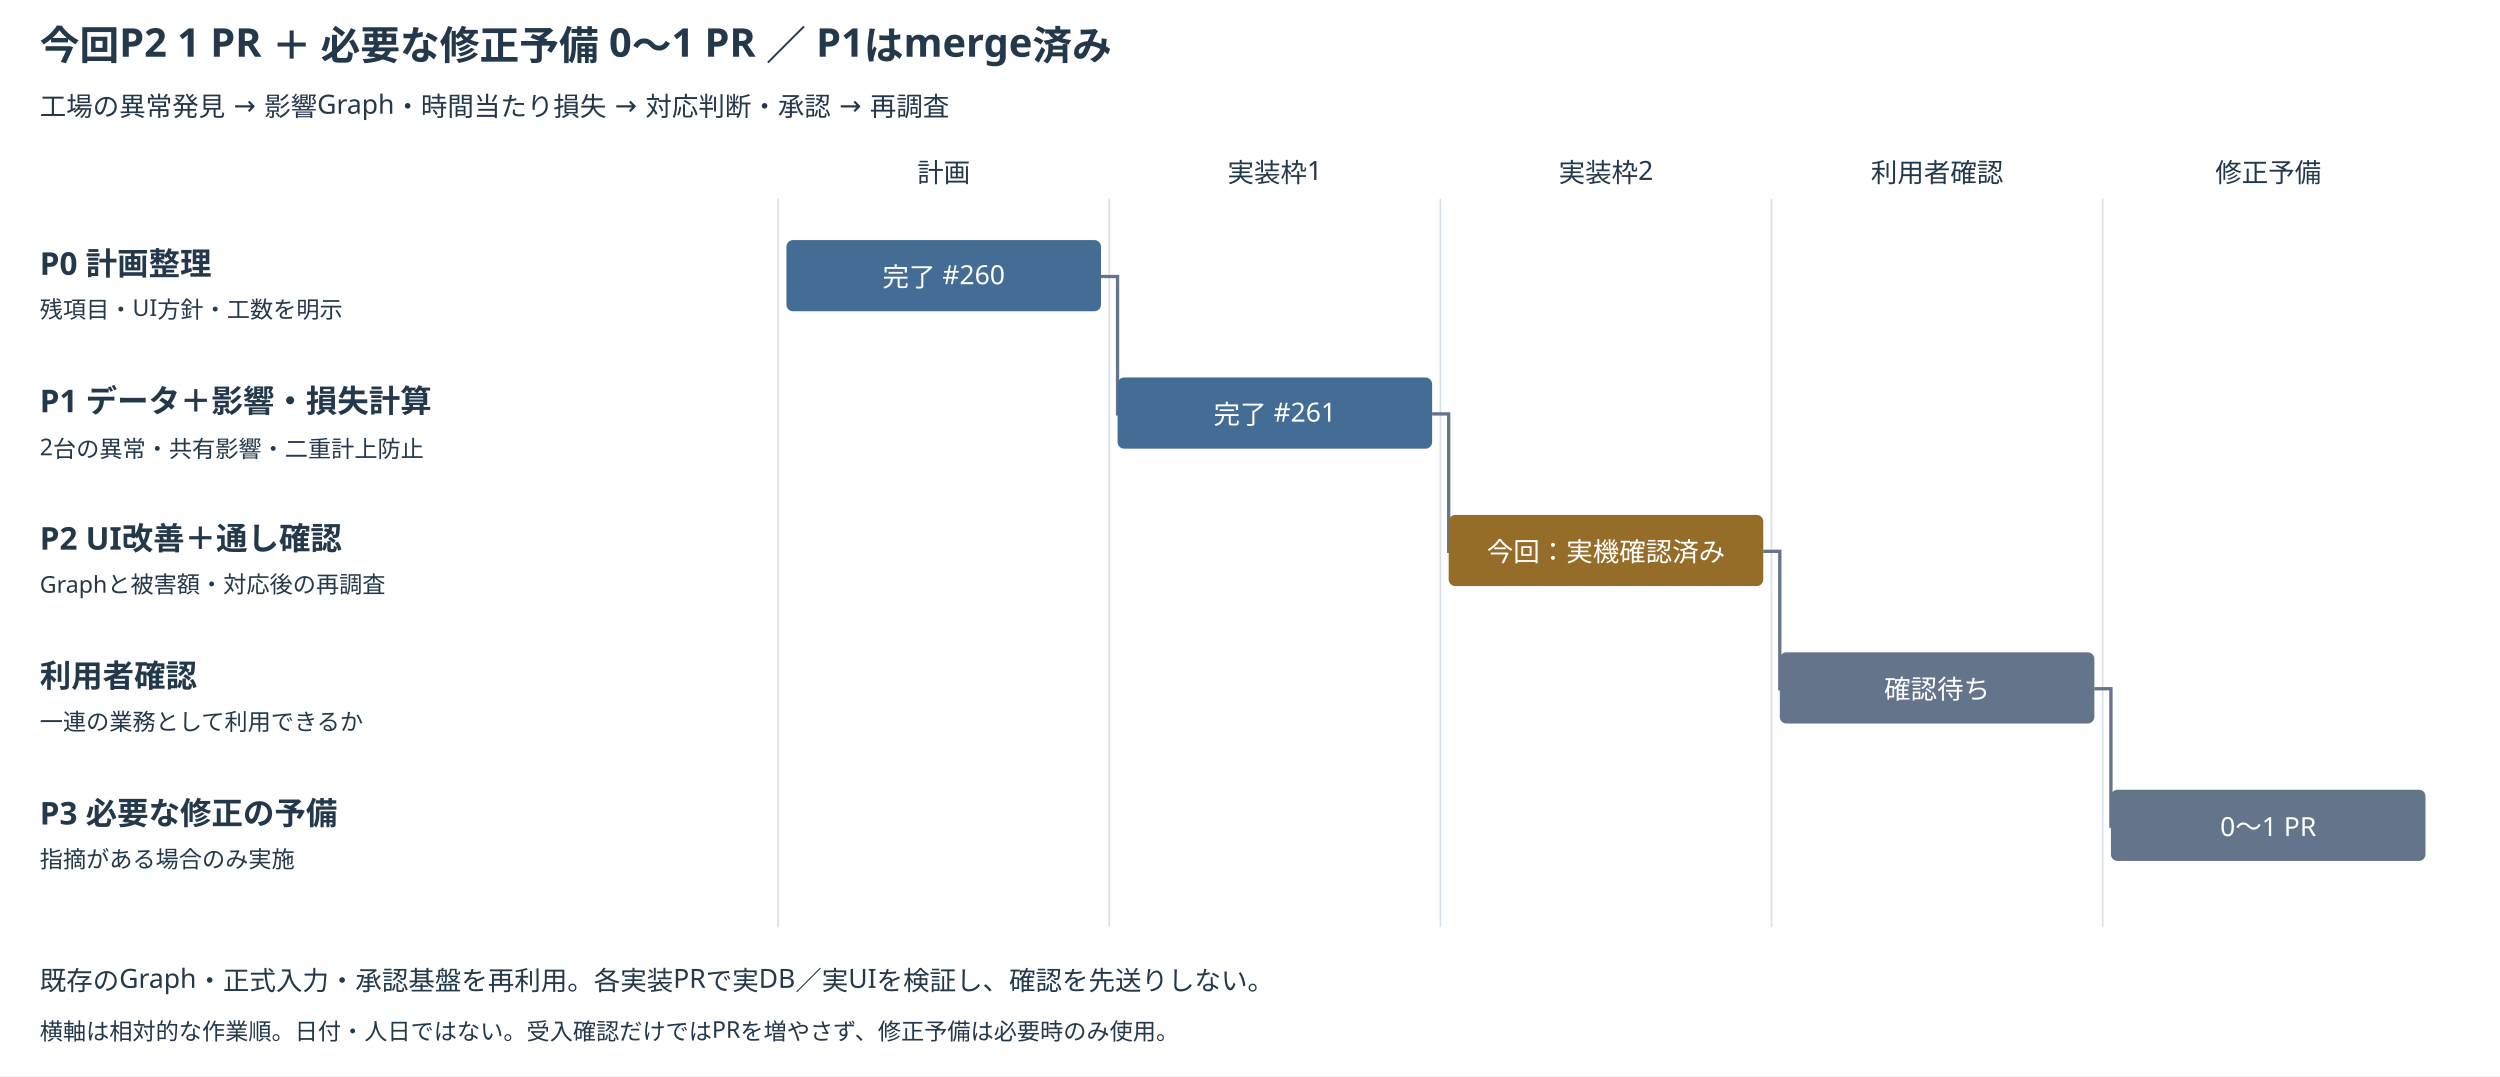
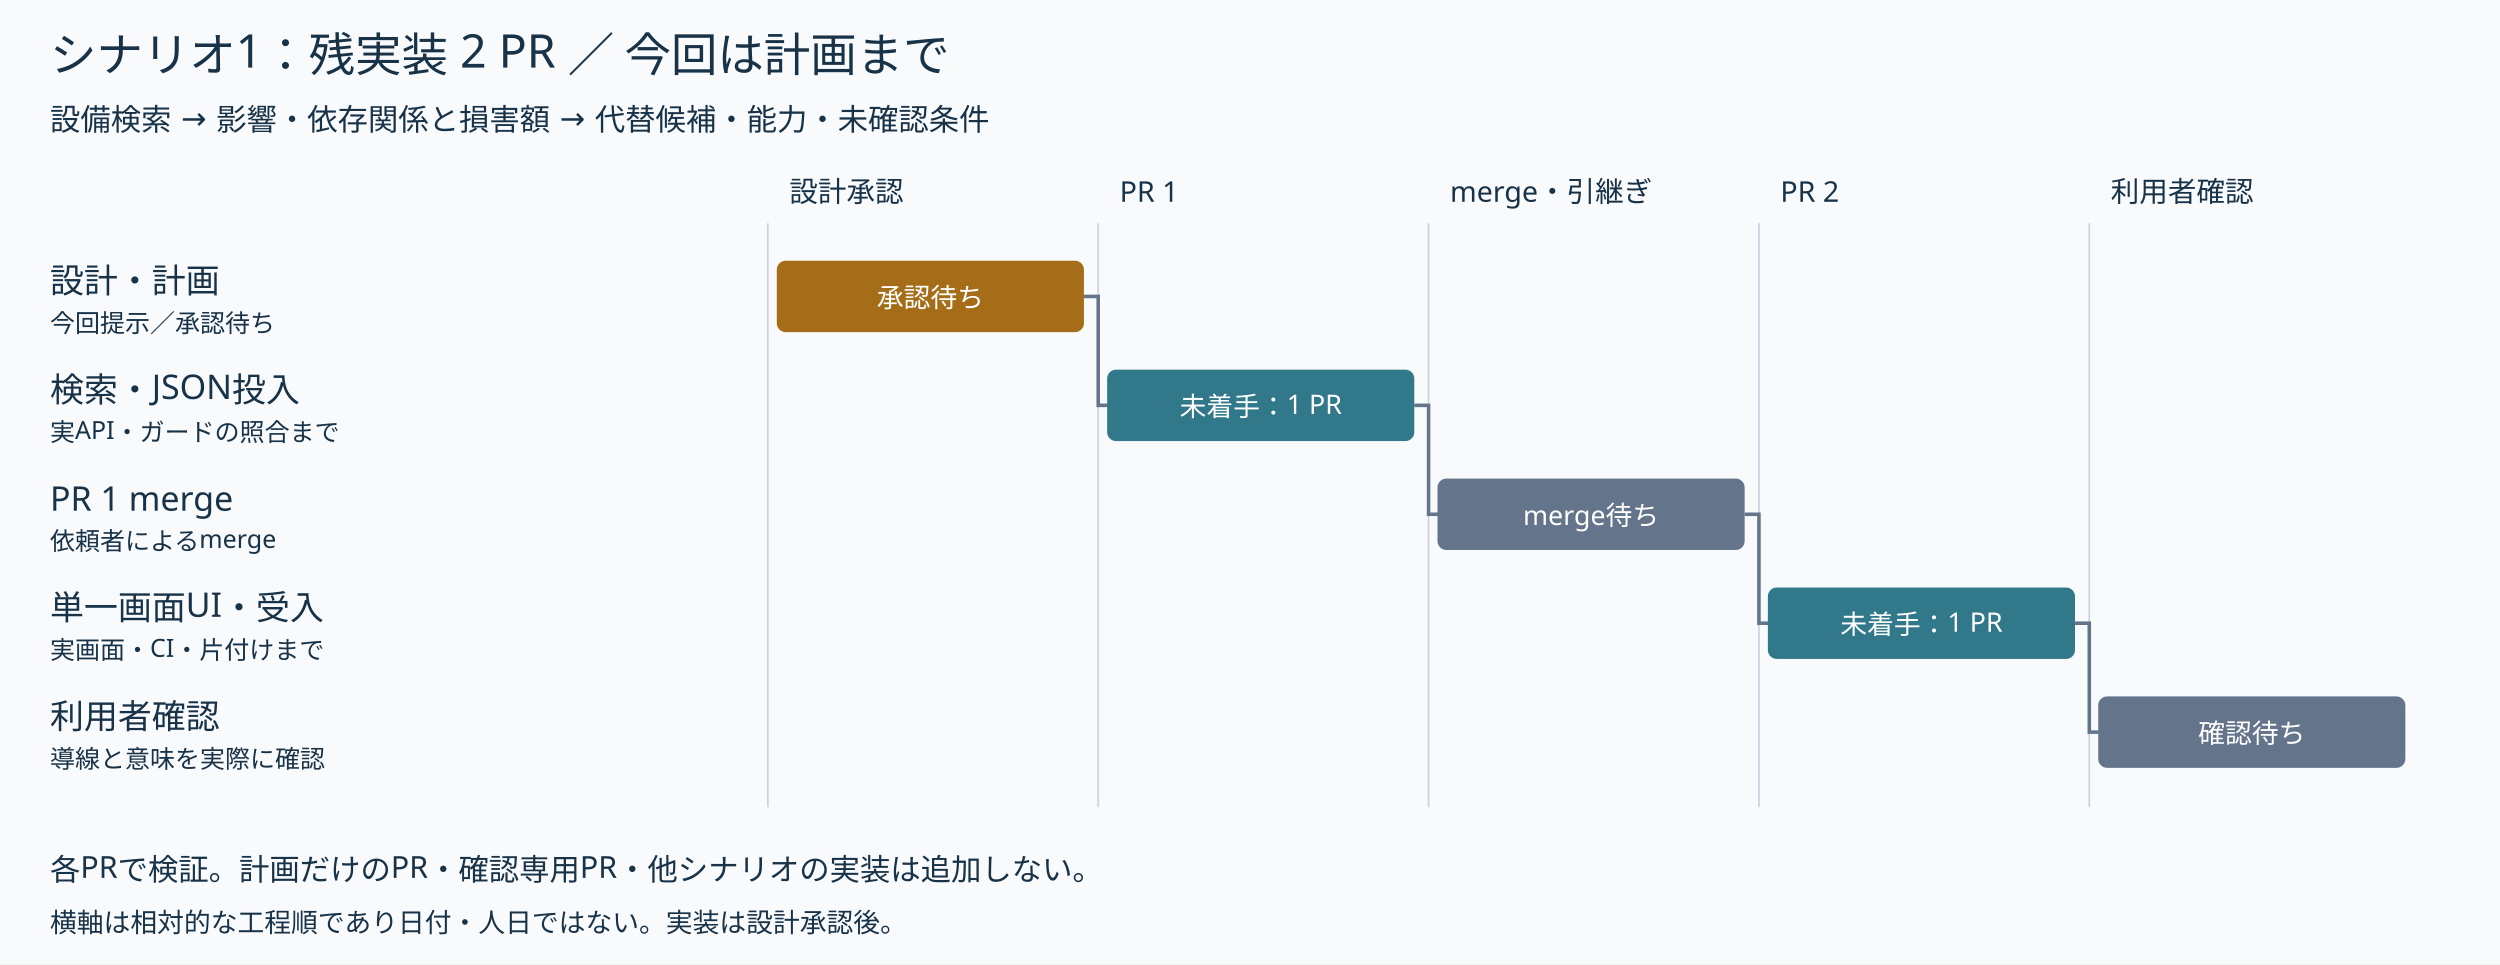
- <svg xmlns="http://www.w3.org/2000/svg" width="1510" height="650" viewBox="0 0 1510 650" role="img" aria-labelledby="title desc">
-   <rect width="1510" height="650" fill="white" />
-   <g font-family="sans-serif" fill="#24384b">
-     <text x="24" y="36" font-size="24" font-weight="bold">今回P2 1 PR ＋ 必要な修正予備 0〜1 PR ／ P1はmerge済み</text>
-     <text x="24" y="70" font-size="16">工場の異常発見 → 影響Graph・時間当たり損失 → 対応判断・承認 → 再調査</text>
-     <path d="M470 120V560" stroke="#d8e1ea" />
-     <text x="570" y="110" text-anchor="middle" font-size="16">計画</text>
-     <path d="M670 120V560" stroke="#d8e1ea" />
-     <text x="770" y="110" text-anchor="middle" font-size="16">実装枠1</text>
-     <path d="M870 120V560" stroke="#d8e1ea" />
-     <text x="970" y="110" text-anchor="middle" font-size="16">実装枠2</text>
-     <path d="M1070 120V560" stroke="#d8e1ea" />
-     <text x="1170" y="110" text-anchor="middle" font-size="16">利用者確認</text>
-     <path d="M1270 120V560" stroke="#d8e1ea" />
-     <text x="1370" y="110" text-anchor="middle" font-size="16">修正予備</text>
-     <text x="24" y="166" font-size="19" font-weight="bold">P0 計画整理</text>
-     <text x="24" y="192" font-size="14">残項目・UI方針・工数を明示</text>
-     <rect x="475" y="145" width="190" height="43" rx="4" fill="#446d95" />
-     <text x="570" y="173" text-anchor="middle" font-size="16" fill="white">完了 #260</text>
-     <path d="M665 167h10v83h5" fill="none" stroke="#64748b" stroke-width="2" />
-     <text x="24" y="249" font-size="19" font-weight="bold">P1 データ＋影響・損失計算</text>
-     <text x="24" y="275" font-size="14">2台の異常・共有影響・二重計上防止</text>
-     <rect x="675" y="228" width="190" height="43" rx="4" fill="#446d95" />
-     <text x="770" y="256" text-anchor="middle" font-size="16" fill="white">完了 #261</text>
-     <path d="M865 250h10v83h5" fill="none" stroke="#64748b" stroke-width="2" />
-     <text x="24" y="332" font-size="19" font-weight="bold">P2 UI改善＋通し確認</text>
-     <text x="24" y="358" font-size="14">Graphと被害額・対応後の再調査</text>
-     <rect x="875" y="311" width="190" height="43" rx="4" fill="#966c29" />
-     <text x="970" y="339" text-anchor="middle" font-size="16" fill="white">今回：実機確認済み</text>
-     <path d="M1065 333h10v83h5" fill="none" stroke="#64748b" stroke-width="2" />
-     <text x="24" y="415" font-size="19" font-weight="bold">利用者確認</text>
-     <text x="24" y="441" font-size="14">一連の業務として利用できるか</text>
-     <rect x="1075" y="394" width="190" height="43" rx="4" fill="#64748b" />
-     <text x="1170" y="422" text-anchor="middle" font-size="16" fill="white">確認待ち</text>
-     <path d="M1265 416h10v83h5" fill="none" stroke="#64748b" stroke-width="2" />
-     <text x="24" y="498" font-size="19" font-weight="bold">P3 必要な修正の予備</text>
-     <text x="24" y="524" font-size="14">指摘がある場合のみ実施</text>
-     <rect x="1275" y="477" width="190" height="43" rx="4" fill="#64748b" />
-     <text x="1370" y="505" text-anchor="middle" font-size="16" fill="white">0〜1 PR</text>
-     <text x="24" y="598" font-size="16">既存のGraph・正式入力・承認基盤を再利用。各実装PRで実DB／実UIを検証し、確認を先送りしない。</text>
-     <text x="24" y="628" font-size="14">横軸は相対的な作業順。日付・人日ではない。受入確認だけではPRを増やさず、修正予備は必要時のみ使用。</text>
+ <svg xmlns="http://www.w3.org/2000/svg" width="1400" height="540" viewBox="0 0 1400 540" role="img" aria-labelledby="title desc">
+   <rect width="1400" height="540" fill="#f8fafc" />
+   <g font-family="sans-serif" fill="#183247">
+     <text x="28" y="40" font-size="26">シナリオ1：残実装 2 PR ／ 今回は計画まで</text>
+     <text x="28" y="73" font-size="17">設備検索 → 影響・依存関係と損害額 → 代替候補・能力・未確認条件</text>
+     <path d="M430 125V452" stroke="#cbd5e1" />
+     <text x="442" y="113" font-size="16">設計承認</text>
+     <path d="M615 125V452" stroke="#cbd5e1" />
+     <text x="627" y="113" font-size="16">PR 1</text>
+     <path d="M800 125V452" stroke="#cbd5e1" />
+     <text x="812" y="113" font-size="16">merge・引継ぎ</text>
+     <path d="M985 125V452" stroke="#cbd5e1" />
+     <text x="997" y="113" font-size="16">PR 2</text>
+     <path d="M1170 125V452" stroke="#cbd5e1" />
+     <text x="1182" y="113" font-size="16">利用者確認</text>
+     <text x="28" y="164" font-size="19">設計・計画</text>
+     <text x="28" y="186" font-size="14">今回提示／承認待ち</text>
+     <rect x="435" y="146" width="172" height="40" rx="5" fill="#a66d18" />
+     <text x="521" y="172" text-anchor="middle" font-size="15" fill="white">承認待ち</text>
+     <path d="M607 166h8v61h10" fill="none" stroke="#64748b" stroke-width="2" />
+     <text x="28" y="225" font-size="19">検索・JSON投入</text>
+     <text x="28" y="247" font-size="14">実API・ガードの照合まで</text>
+     <rect x="620" y="207" width="172" height="40" rx="5" fill="#31788b" />
+     <text x="706" y="233" text-anchor="middle" font-size="15" fill="white">未着手：1 PR</text>
+     <path d="M792 227h8v61h10" fill="none" stroke="#64748b" stroke-width="2" />
+     <text x="28" y="286" font-size="19">PR 1 merge</text>
+     <text x="28" y="308" font-size="14">依頼者によるmerge</text>
+     <rect x="805" y="268" width="172" height="40" rx="5" fill="#64748b" />
+     <text x="891" y="294" text-anchor="middle" font-size="15" fill="white">merge待ち</text>
+     <path d="M977 288h8v61h10" fill="none" stroke="#64748b" stroke-width="2" />
+     <text x="28" y="347" font-size="19">単一画面UI・受入</text>
+     <text x="28" y="369" font-size="14">実画面・CI・片付けまで</text>
+     <rect x="990" y="329" width="172" height="40" rx="5" fill="#31788b" />
+     <text x="1076" y="355" text-anchor="middle" font-size="15" fill="white">未着手：1 PR</text>
+     <path d="M1162 349h8v61h10" fill="none" stroke="#64748b" stroke-width="2" />
+     <text x="28" y="408" font-size="19">利用者確認</text>
+     <text x="28" y="430" font-size="14">導線と意味を実際に確認</text>
+     <rect x="1175" y="390" width="172" height="40" rx="5" fill="#64748b" />
+     <text x="1261" y="416" text-anchor="middle" font-size="15" fill="white">確認待ち</text>
+     <text x="28" y="493" font-size="17">各PRで検証。計画だけのPR・確認専用PR・他シナリオの実装は追加しない。</text>
+     <text x="28" y="522" font-size="15">横軸は相対的な工程順であり日付・人日ではない。実装は設計承認後。</text>
  </g>
</svg>
